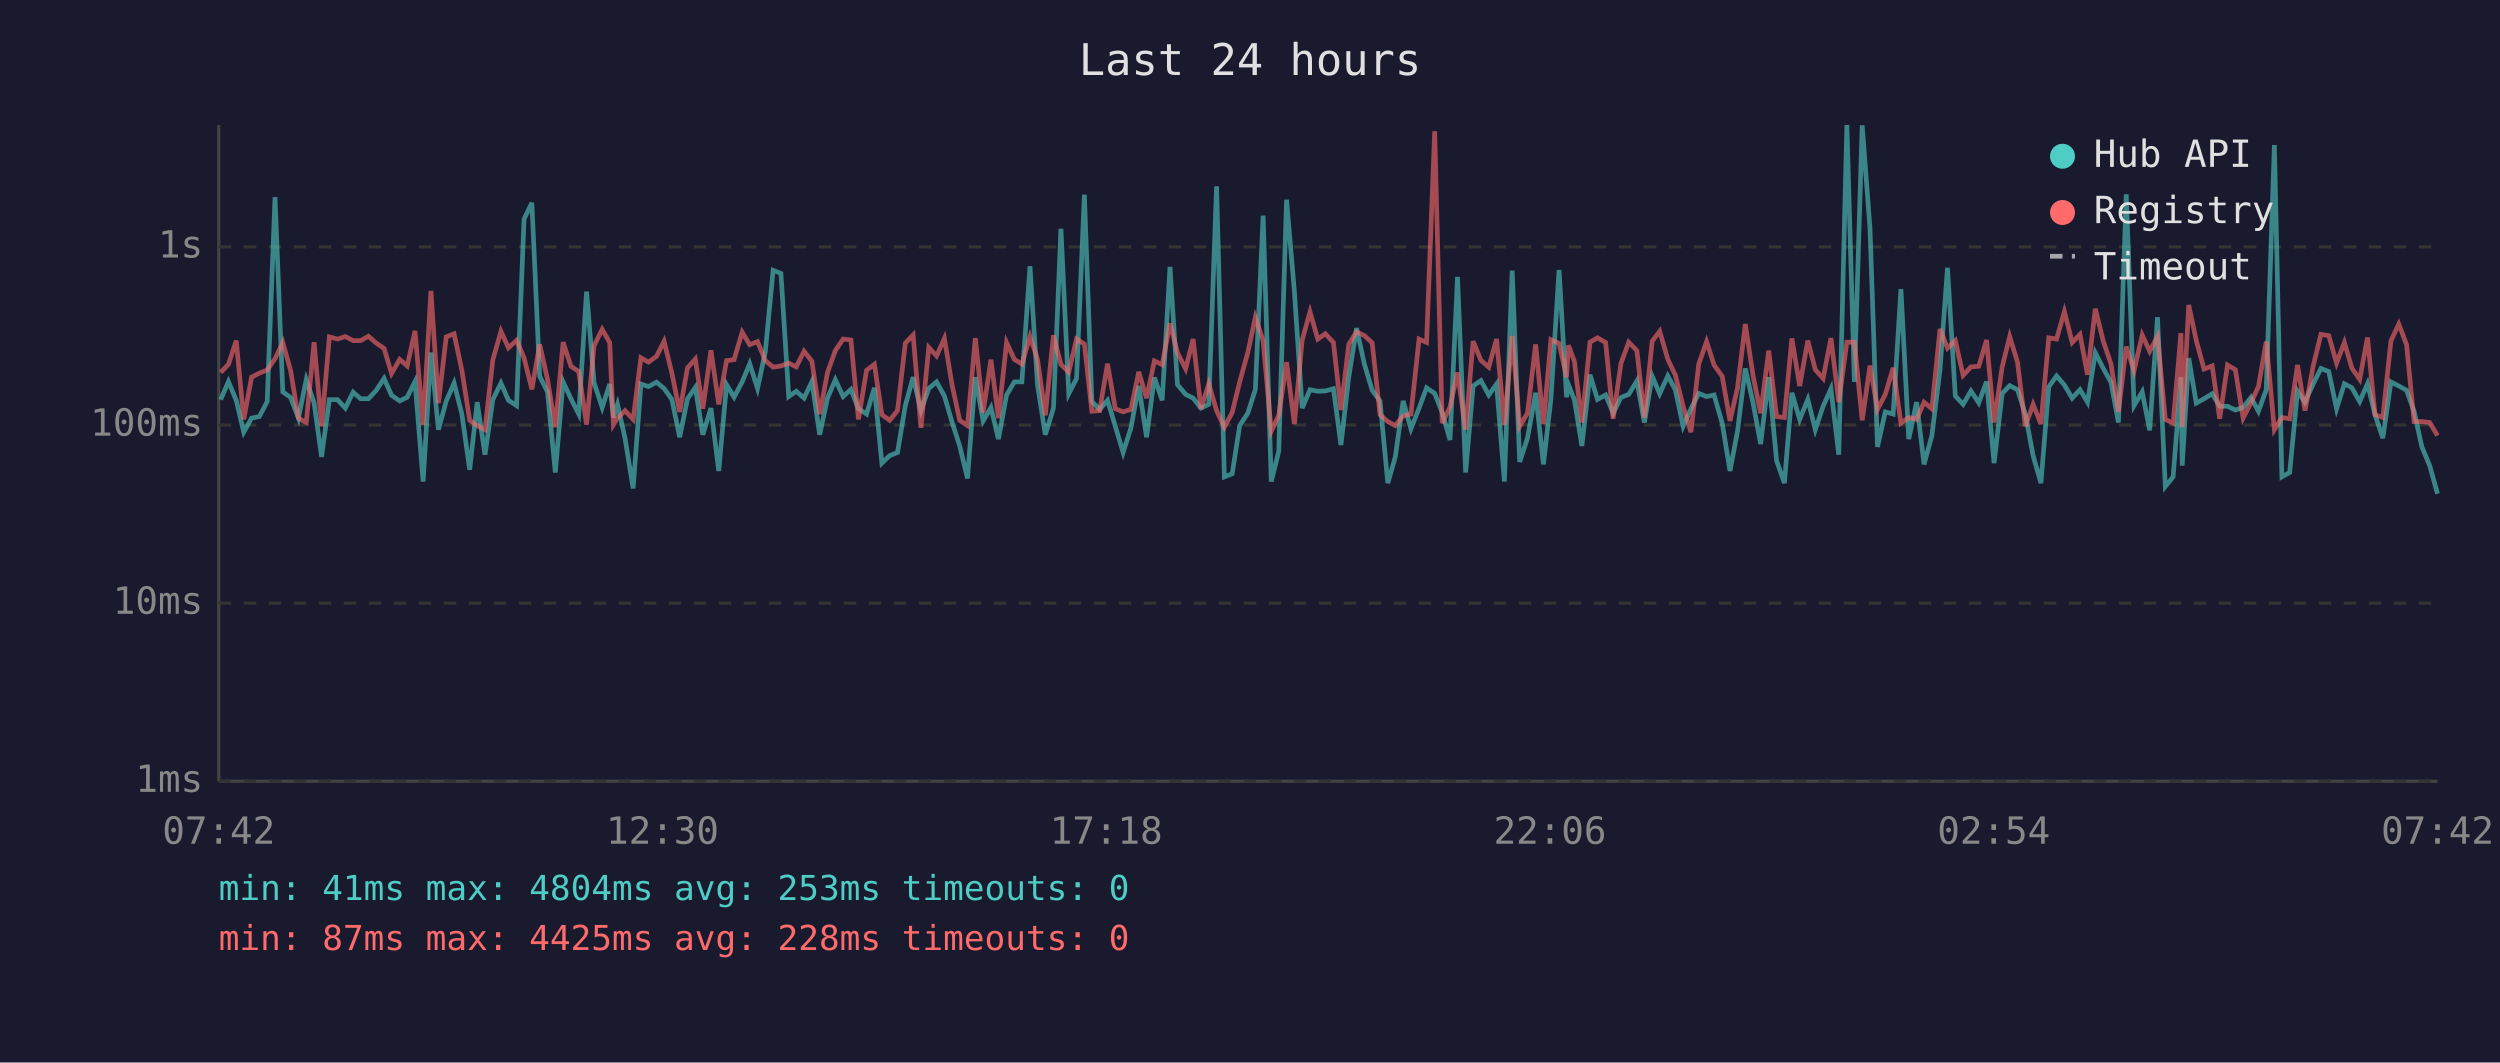
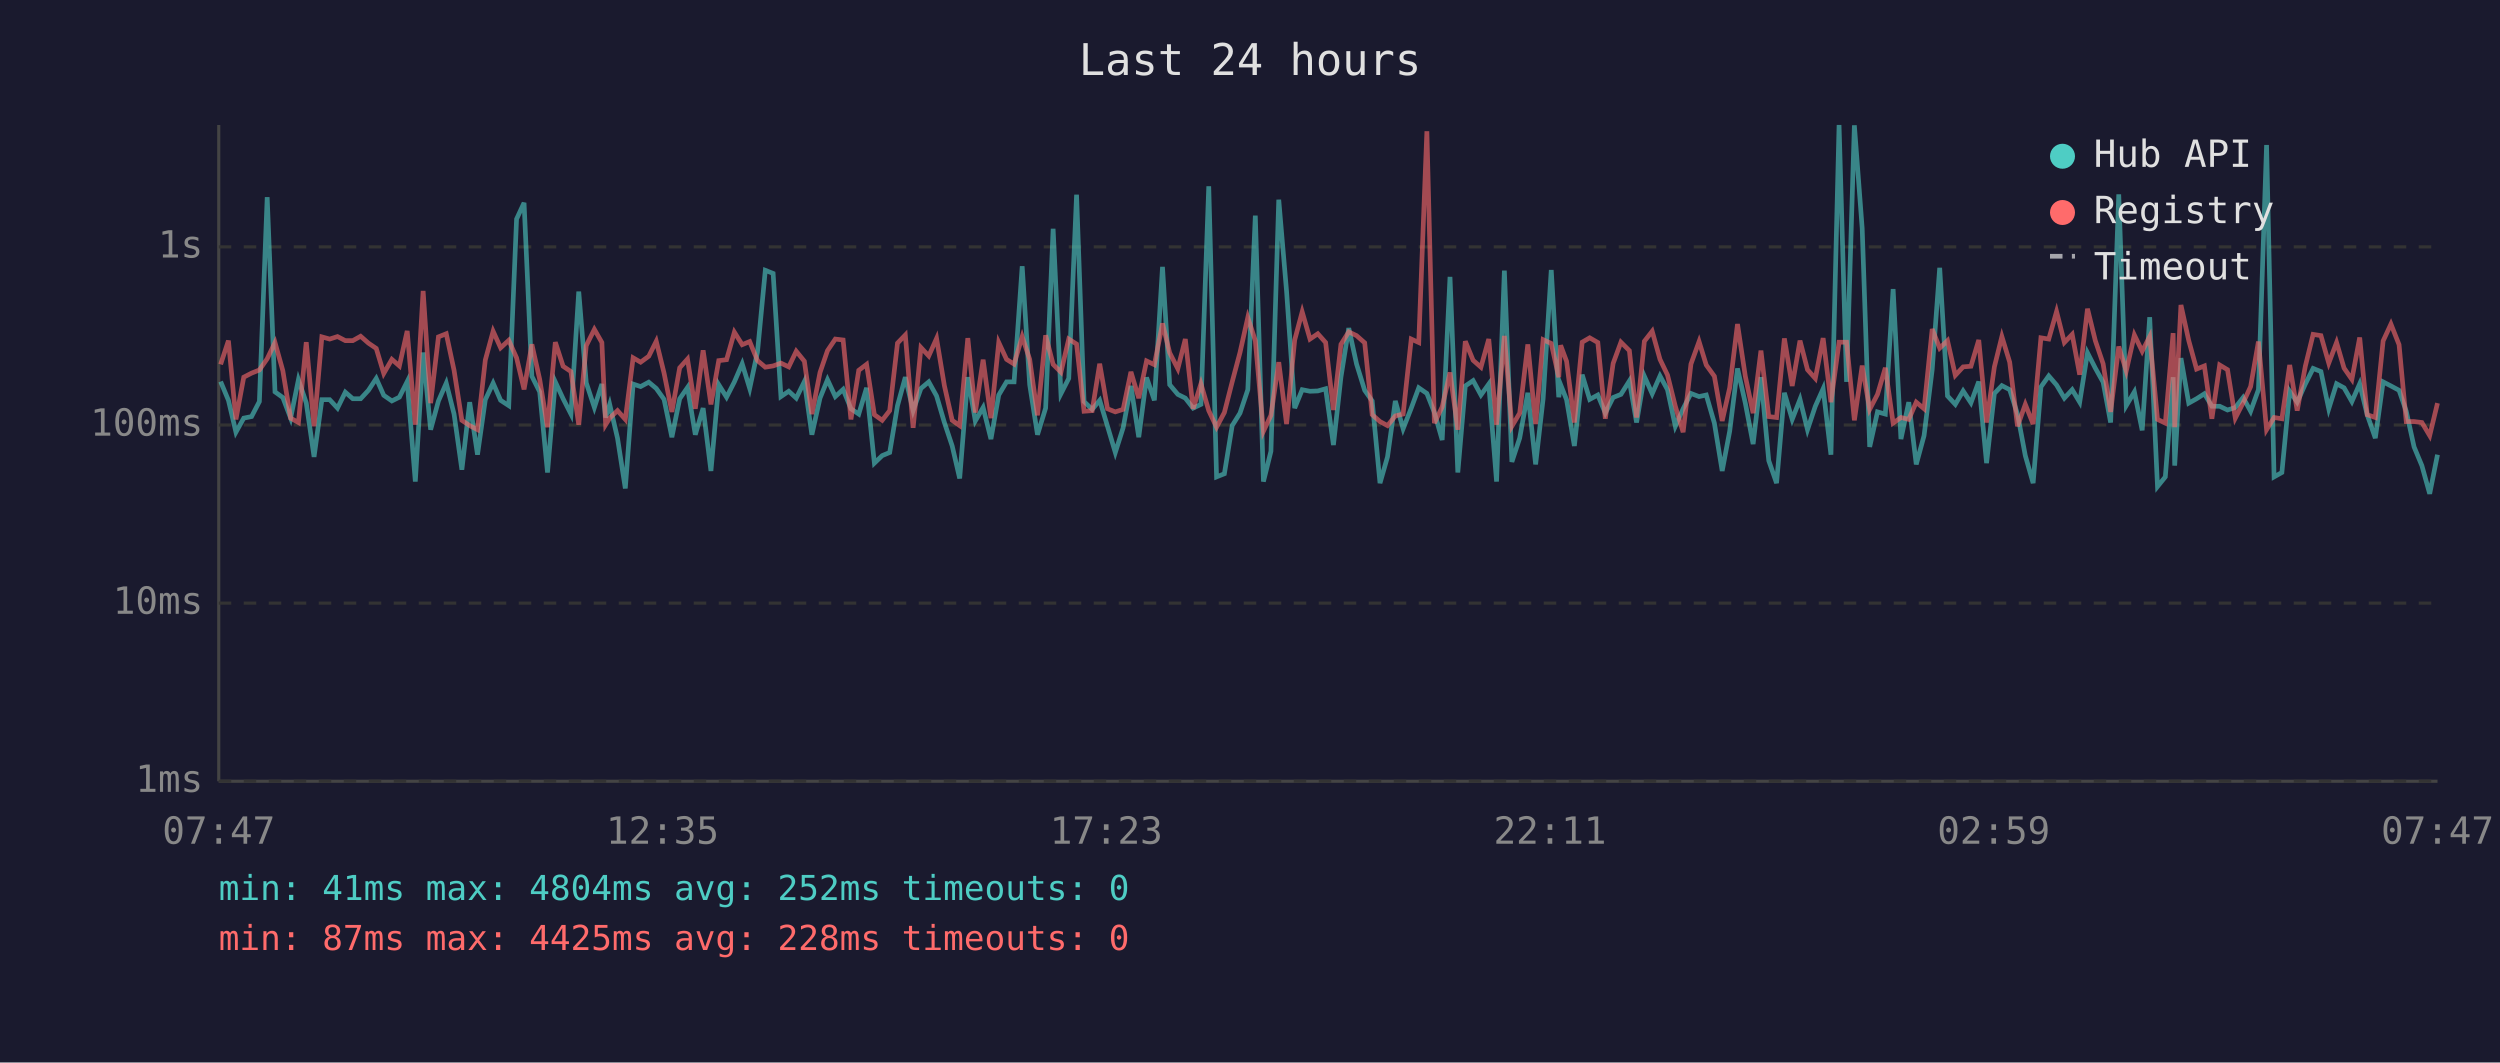
<svg xmlns="http://www.w3.org/2000/svg" viewBox="0 0 800 340" font-family="monospace" font-size="12">
  <rect width="800" height="340" fill="#1a1a2e" />
  <text x="400" y="24" fill="#e0e0e0" font-size="14" text-anchor="middle">Last 24 hours</text>
  <line x1="70" y1="40" x2="70" y2="250" stroke="#444" stroke-width="1" />
  <line x1="70" y1="250" x2="780" y2="250" stroke="#444" stroke-width="1" />
  <line x1="70" y1="250" x2="780" y2="250" stroke="#333" stroke-width="1" stroke-dasharray="4" />
  <text x="65" y="250" fill="#888" text-anchor="end" dominant-baseline="middle">1ms</text>
  <line x1="70" y1="193" x2="780" y2="193" stroke="#333" stroke-width="1" stroke-dasharray="4" />
  <text x="65" y="193" fill="#888" text-anchor="end" dominant-baseline="middle">10ms</text>
  <line x1="70" y1="136" x2="780" y2="136" stroke="#333" stroke-width="1" stroke-dasharray="4" />
  <text x="65" y="136" fill="#888" text-anchor="end" dominant-baseline="middle">100ms</text>
  <line x1="70" y1="79" x2="780" y2="79" stroke="#333" stroke-width="1" stroke-dasharray="4" />
  <text x="65" y="79" fill="#888" text-anchor="end" dominant-baseline="middle">1s</text>
-   <text x="70" y="270" fill="#888" text-anchor="middle">07:42</text>
-   <text x="212" y="270" fill="#888" text-anchor="middle">12:30</text>
-   <text x="354" y="270" fill="#888" text-anchor="middle">17:18</text>
-   <text x="496" y="270" fill="#888" text-anchor="middle">22:06</text>
-   <text x="638" y="270" fill="#888" text-anchor="middle">02:54</text>
-   <text x="780" y="270" fill="#888" text-anchor="middle">07:42</text>
-   <polyline points="70.6,127.9 73.1,122.1 75.6,128.1 78.0,138.3 80.5,133.8 83.0,133.3 85.5,128.5 88.0,63.1 90.5,125.4 93.0,127.2 95.5,133.8 98.0,121.5 100.5,128.9 102.9,146.2 105.4,127.9 108.0,127.9 110.5,130.6 113.0,125.5 115.4,127.6 117.9,127.6 120.4,124.9 122.9,121.1 125.3,126.5 127.9,128.3 130.3,127.1 132.8,122.1 135.4,154.1 137.9,112.8 140.3,137.5 142.8,128.3 145.3,122.6 147.8,132.5 150.3,150.3 152.7,128.7 155.2,145.5 157.7,127.9 160.3,122.6 162.7,128.1 165.3,129.8 167.7,70.1 170.2,64.9 172.7,120.4 175.2,125.4 177.7,151.2 180.2,122.2 182.7,127.6 185.2,132.5 187.7,93.3 190.1,122.5 192.7,130.4 195.1,122.9 196.3,133.6 197.6,129.4 200.0,140.2 202.6,156.3 205.1,122.9 207.5,123.7 210.1,122.3 212.5,124.3 215.0,127.8 217.5,139.9 220.0,127.6 222.5,124.0 224.9,139.1 227.5,130.6 230.0,150.7 232.5,123.1 234.9,127.1 237.5,122.2 239.9,116.4 242.4,124.3 244.9,112.6 247.4,86.5 249.9,87.5 252.4,126.9 254.8,125.2 257.3,127.4 259.8,122.1 262.3,139.1 264.8,127.4 267.3,121.5 269.8,126.9 272.3,124.6 274.7,130.8 277.3,132.5 279.8,124.1 282.2,148.2 284.7,145.8 287.2,144.8 289.7,129.8 292.2,120.7 294.7,131.4 297.2,124.3 299.7,122.2 302.2,126.7 304.7,135.2 307.1,142.7 309.6,153.1 312.1,120.7 314.6,134.7 317.1,130.4 319.5,140.5 322.1,126.4 324.6,122.2 327.0,122.2 329.6,85.2 332.0,123.1 334.5,139.1 337.1,130.6 339.5,73.2 342.0,126.0 344.5,121.1 347.0,62.3 349.4,128.5 351.9,131.0 354.4,128.1 356.9,136.4 359.4,144.8 361.9,136.9 364.4,123.5 366.9,139.9 369.4,120.8 371.9,128.1 374.4,85.4 376.8,123.1 379.4,126.2 381.8,127.4 384.3,130.6 386.8,129.4 389.3,59.6 391.8,152.6 394.3,151.6 396.7,136.2 399.3,132.2 401.7,124.7 404.2,69.0 406.8,154.1 409.2,144.4 411.7,63.9 414.2,93.2 416.7,130.6 419.2,124.7 421.7,125.2 424.1,125.1 426.7,124.4 429.1,142.4 431.6,120.7 434.1,105.0 436.6,116.5 439.1,124.9 441.6,128.3 444.1,154.6 446.5,146.2 449.0,128.3 451.5,137.2 454.1,130.6 456.5,124.1 459.1,125.9 461.5,132.0 464.0,140.8 466.4,88.6 469.0,151.2 471.4,123.5 473.9,121.8 476.4,126.4 478.9,122.9 481.4,154.1 483.9,86.6 486.3,147.8 488.8,140.2 491.4,125.7 493.9,148.6 496.3,127.6 498.9,86.4 501.3,127.1 501.9,123.1 503.8,127.9 506.2,142.7 508.8,119.9 511.2,127.8 513.8,126.4 516.2,132.2 518.7,127.2 521.2,126.2 523.8,121.9 526.2,135.2 528.7,120.4 531.1,126.0 533.7,120.3 536.1,124.7 538.6,136.4 541.1,130.8 543.6,125.9 546.1,126.9 548.5,126.4 551.1,135.4 553.6,150.7 556.0,138.0 558.5,117.9 561.0,129.0 563.4,142.1 566.0,120.7 568.5,147.4 571.0,154.6 573.4,125.7 575.9,134.2 578.5,127.8 580.9,137.5 583.4,130.0 585.9,124.4 588.4,145.5 591.0,40.0 593.4,122.2 595.9,40.1 598.4,73.1 600.8,143.0 603.3,131.8 605.8,132.5 608.3,92.5 610.8,140.5 613.3,128.7 615.7,148.6 618.2,139.4 620.8,118.3 623.2,85.7 625.7,126.7 628.2,129.4 630.7,125.1 633.2,128.9 635.7,122.1 638.1,148.2 640.7,125.9 643.1,123.4 645.6,124.7 648.1,132.5 650.6,145.8 653.1,154.6 655.6,123.8 658.1,120.3 660.6,123.2 663.1,127.4 665.6,124.7 668.0,128.7 670.5,112.9 673.0,117.8 675.5,122.3 677.9,135.2 680.4,62.2 682.9,129.8 685.5,125.4 687.9,137.7 690.4,101.5 692.9,155.7 695.4,152.6 697.9,120.7 698.3,149.0 700.4,114.6 702.8,129.0 705.3,127.6 707.9,126.0 710.3,130.0 712.8,130.0 715.3,131.2 717.8,130.4 720.3,127.2 722.7,131.6 725.2,124.7 727.8,46.4 730.2,152.6 732.7,151.2 735.2,125.2 737.6,128.7 740.2,122.9 742.7,117.9 745.2,118.9 747.7,130.8 750.2,122.8 752.6,124.1 755.1,128.5 757.6,122.8 760.0,132.7 762.5,140.2 765.1,122.2 767.6,123.5 770.1,124.9 772.5,131.6 775.0,143.0 777.5,149.0 780.0,158.0" fill="none" stroke="#4ecdc4" stroke-width="1.5" opacity="0.6" />
-   <polyline points="70.6,119.2 73.1,116.6 75.6,109.0 78.0,134.2 80.5,120.7 83.0,119.4 85.5,118.4 88.0,114.8 90.5,109.6 93.0,118.6 95.5,133.8 98.0,135.2 100.5,109.5 102.9,136.4 105.4,107.8 108.0,108.5 110.5,107.7 113.0,109.0 115.4,109.0 117.9,107.6 120.4,109.8 122.9,111.5 125.3,119.5 127.9,115.0 130.3,117.1 132.8,105.9 135.4,135.9 137.9,93.1 140.3,129.0 142.8,107.8 145.3,106.8 147.8,118.5 150.3,134.5 152.7,136.2 155.2,137.5 157.7,115.2 160.3,106.0 162.7,111.3 165.3,108.9 167.7,114.5 170.2,124.6 172.7,110.2 175.2,121.4 177.7,136.7 180.2,109.5 182.7,117.2 185.2,118.9 187.7,135.9 190.1,110.6 192.7,105.4 195.1,109.6 196.3,135.9 197.6,133.8 200.0,131.4 202.6,134.2 205.1,114.5 207.5,115.9 210.1,114.0 212.5,109.2 215.0,119.4 217.5,131.8 220.0,117.7 222.5,114.9 224.9,130.8 227.5,112.1 230.0,129.4 232.5,115.4 234.9,115.1 237.5,106.3 239.9,110.3 242.4,109.3 244.9,115.4 247.4,117.5 249.9,117.1 252.4,116.2 254.8,117.4 257.3,112.4 259.8,115.6 262.3,132.5 264.8,119.2 267.3,112.2 269.8,108.5 272.3,108.8 274.7,134.2 277.3,118.5 279.8,116.6 282.2,132.7 284.7,134.5 287.2,131.4 289.7,109.8 292.2,107.2 294.7,136.9 297.2,111.2 299.7,113.9 302.2,108.3 304.7,123.4 307.1,134.5 309.6,136.2 312.1,108.2 314.6,132.0 317.1,115.1 319.5,133.8 322.1,109.6 324.6,115.0 327.0,116.5 329.6,107.7 332.0,115.0 334.5,132.9 337.1,107.3 339.5,116.6 342.0,119.1 344.5,108.5 347.0,110.1 349.4,131.6 351.9,131.4 354.4,116.4 356.9,130.8 359.4,131.8 361.9,131.0 364.4,119.0 366.9,127.4 369.4,115.5 371.9,116.7 374.4,103.5 376.8,112.9 379.4,118.0 381.8,108.5 384.3,130.8 386.8,122.8 389.3,131.4 391.8,136.7 394.3,132.0 396.7,122.2 399.3,112.8 401.7,101.6 404.2,109.0 406.8,138.0 409.2,132.9 411.7,115.9 414.2,135.7 416.7,108.8 419.2,99.8 421.7,108.5 424.1,106.8 426.7,109.6 429.1,131.2 431.6,110.2 434.1,106.2 436.6,107.4 439.1,109.7 441.6,132.7 444.1,134.9 446.5,136.2 449.0,133.1 451.5,132.5 454.1,108.5 456.5,109.6 459.1,42.0 461.5,135.4 464.0,130.2 466.4,119.2 469.0,137.5 471.4,109.2 473.9,115.3 476.4,117.5 478.9,108.5 481.4,135.9 483.9,107.5 486.3,136.4 488.8,132.2 491.4,110.2 493.9,135.7 496.3,108.7 498.9,109.9 501.3,120.7 501.9,110.5 503.8,115.6 506.2,135.2 508.8,109.5 511.2,108.1 513.8,109.6 516.2,134.0 518.7,116.3 521.2,109.5 523.8,112.2 526.2,133.6 528.7,109.2 531.1,106.0 533.7,115.0 536.1,120.0 538.6,130.0 541.1,138.3 543.6,116.5 546.1,109.3 548.5,116.8 551.1,120.4 553.6,134.7 556.0,124.1 558.5,103.7 561.0,120.4 563.4,132.2 566.0,112.2 568.5,133.3 571.0,133.6 573.4,108.3 575.9,123.5 578.5,109.0 580.9,118.3 583.4,121.1 585.9,108.2 588.4,128.7 591.0,109.5 593.4,109.5 595.9,134.5 598.4,117.0 600.8,131.0 603.3,126.2 605.8,117.7 608.3,135.4 610.8,133.6 613.3,134.2 615.7,128.7 618.2,130.8 620.8,105.3 623.2,111.4 625.7,109.0 628.2,120.1 630.7,117.4 633.2,117.2 635.7,108.8 638.1,135.2 640.7,117.4 643.1,107.7 645.6,115.9 648.1,136.4 650.6,129.4 653.1,135.7 655.6,108.1 658.1,108.5 660.6,99.7 663.1,109.6 665.6,107.0 668.0,119.9 670.5,98.8 673.0,109.0 675.5,116.4 677.9,131.8 680.4,110.9 682.9,118.7 685.5,107.2 687.9,112.4 690.4,107.7 692.9,134.2 695.4,135.4 697.9,106.6 698.3,136.7 700.4,97.6 702.8,109.0 705.3,118.1 707.9,117.1 710.3,134.0 712.8,116.8 715.3,118.3 717.8,133.8 720.3,128.9 722.7,123.7 725.2,109.3 727.8,137.5 730.2,133.6 732.7,134.0 735.2,116.8 737.6,131.4 740.2,117.2 742.7,107.0 745.2,107.4 747.7,116.2 750.2,109.6 752.6,117.8 755.1,121.4 757.6,108.0 760.0,132.7 762.5,133.6 765.1,109.1 767.6,103.7 770.1,110.3 772.5,134.9 775.0,134.9 777.5,135.2 780.0,139.4" fill="none" stroke="#ff6b6b" stroke-width="1.5" opacity="0.6" />
+   <text x="70" y="270" fill="#888" text-anchor="middle">07:47</text>
+   <text x="212" y="270" fill="#888" text-anchor="middle">12:35</text>
+   <text x="354" y="270" fill="#888" text-anchor="middle">17:23</text>
+   <text x="496" y="270" fill="#888" text-anchor="middle">22:11</text>
+   <text x="638" y="270" fill="#888" text-anchor="middle">02:59</text>
+   <text x="780" y="270" fill="#888" text-anchor="middle">07:47</text>
+   <polyline points="70.6,122.1 73.1,128.1 75.5,138.3 78.0,133.8 80.5,133.3 83.0,128.5 85.5,63.1 88.0,125.4 90.5,127.2 93.0,133.8 95.5,121.5 98.0,128.9 100.5,146.2 103.0,127.9 105.5,127.9 108.0,130.6 110.5,125.5 112.9,127.6 115.4,127.6 117.9,124.9 120.4,121.1 122.8,126.5 125.4,128.3 127.8,127.1 130.3,122.1 132.9,154.1 135.4,112.8 137.8,137.5 140.3,128.3 142.8,122.6 145.3,132.5 147.8,150.3 150.3,128.7 152.8,145.5 155.3,127.9 157.8,122.6 160.2,128.1 162.8,129.8 165.3,70.1 167.7,64.9 170.2,120.4 172.7,125.4 175.2,151.2 177.7,122.2 180.2,127.6 182.7,132.5 185.2,93.3 187.6,122.5 190.2,130.4 192.6,122.9 193.8,133.6 195.1,129.4 197.6,140.2 200.1,156.3 202.6,122.9 205.0,123.7 207.6,122.3 210.0,124.3 212.5,127.8 215.0,139.9 217.5,127.6 220.0,124.0 222.5,139.1 225.0,130.6 227.5,150.7 230.0,123.1 232.5,127.1 235.0,122.2 237.5,116.4 239.9,124.3 242.4,112.6 244.9,86.5 247.4,87.5 249.9,126.9 252.4,125.2 254.8,127.4 257.4,122.1 259.8,139.1 262.4,127.4 264.8,121.5 267.3,126.9 269.8,124.6 272.3,130.8 274.8,132.5 277.3,124.1 279.8,148.2 282.3,145.8 284.7,144.8 287.2,129.8 289.7,120.7 292.2,131.4 294.7,124.3 297.2,122.2 299.7,126.7 302.2,135.2 304.7,142.7 307.1,153.1 309.7,120.7 312.1,134.7 314.6,130.4 317.1,140.5 319.6,126.4 322.1,122.2 324.5,122.2 327.1,85.2 329.5,123.1 332.0,139.1 334.6,130.6 337.0,73.2 339.5,126.0 342.0,121.1 344.5,62.3 346.9,128.5 349.5,131.0 351.9,128.1 354.4,136.4 356.9,144.8 359.4,136.9 361.9,123.5 364.4,139.9 366.9,120.8 369.4,128.1 372.0,85.4 374.3,123.1 376.9,126.2 379.3,127.4 381.8,130.6 384.3,129.4 386.8,59.6 389.3,152.6 391.8,151.6 394.3,136.2 396.8,132.2 399.3,124.7 401.7,69.0 404.3,154.1 406.7,144.4 409.2,63.9 411.7,93.2 414.3,130.6 416.7,124.7 419.2,125.2 421.7,125.1 424.2,124.4 426.7,142.4 429.1,120.7 431.6,105.0 434.1,116.5 436.7,124.9 439.1,128.3 441.6,154.6 444.0,146.2 446.5,128.3 449.0,137.2 451.6,130.6 454.0,124.1 456.6,125.9 459.0,132.0 461.5,140.8 464.0,88.6 466.5,151.2 468.9,123.5 471.4,121.8 473.9,126.4 476.4,122.9 478.9,154.1 481.4,86.6 483.8,147.8 486.3,140.2 488.9,125.7 491.4,148.6 493.8,127.6 496.4,86.4 498.8,127.1 499.4,123.1 501.3,127.9 503.8,142.7 506.3,119.9 508.7,127.8 511.3,126.4 513.7,132.2 516.2,127.2 518.7,126.2 521.4,121.9 523.7,135.2 526.2,120.4 528.7,126.0 531.2,120.3 533.6,124.7 536.1,136.4 538.6,130.8 541.1,125.9 543.7,126.9 546.0,126.4 548.6,135.4 551.1,150.7 553.5,138.0 556.0,117.9 558.5,129.0 561.0,142.1 563.5,120.7 566.0,147.4 568.5,154.6 571.0,125.7 573.5,134.2 576.0,127.8 578.4,137.5 580.9,130.0 583.4,124.4 585.9,145.5 588.5,40.0 590.9,122.2 593.4,40.1 595.9,73.1 598.3,143.0 600.8,131.8 603.3,132.5 605.8,92.5 608.3,140.5 610.8,128.7 613.2,148.6 615.7,139.4 618.3,118.3 620.7,85.7 623.2,126.7 625.7,129.4 628.2,125.1 630.7,128.9 633.2,122.1 635.7,148.2 638.2,125.9 640.6,123.4 643.1,124.7 645.6,132.5 648.1,145.8 650.6,154.6 653.1,123.8 655.6,120.3 658.1,123.2 660.6,127.4 663.1,124.7 665.5,128.7 668.0,112.9 670.5,117.8 673.0,122.3 675.4,135.2 678.0,62.2 680.4,129.8 683.0,125.4 685.5,137.7 687.9,101.5 690.4,155.7 692.9,152.6 695.4,120.7 695.9,149.0 697.9,114.6 700.4,129.0 702.9,127.6 705.4,126.0 707.8,130.0 710.3,130.0 712.8,131.2 715.3,130.4 717.8,127.2 720.2,131.6 722.7,124.7 725.3,46.4 727.7,152.6 730.2,151.2 732.7,125.2 735.1,128.7 737.7,122.9 740.2,117.9 742.7,118.9 745.2,130.8 747.7,122.8 750.1,124.1 752.6,128.5 755.1,122.8 757.5,132.7 760.1,140.2 762.6,122.2 765.1,123.5 767.7,124.9 770.0,131.6 772.5,143.0 775.0,149.0 777.5,158.0 780.0,145.5" fill="none" stroke="#4ecdc4" stroke-width="1.5" opacity="0.6" />
+   <polyline points="70.6,116.6 73.1,109.0 75.5,134.2 78.0,120.7 80.5,119.4 83.0,118.4 85.5,114.8 88.0,109.6 90.5,118.6 93.0,133.8 95.5,135.2 98.0,109.5 100.5,136.4 103.0,107.8 105.5,108.5 108.0,107.7 110.5,109.0 112.9,109.0 115.4,107.6 117.9,109.8 120.4,111.5 122.8,119.5 125.4,115.0 127.8,117.1 130.3,105.9 132.9,135.9 135.4,93.1 137.8,129.0 140.3,107.8 142.8,106.8 145.3,118.5 147.8,134.5 150.3,136.2 152.8,137.5 155.3,115.2 157.8,106.0 160.2,111.3 162.8,108.9 165.3,114.5 167.7,124.6 170.2,110.2 172.7,121.4 175.2,136.7 177.7,109.5 180.2,117.2 182.7,118.9 185.2,135.9 187.6,110.6 190.2,105.4 192.6,109.6 193.8,135.9 195.1,133.8 197.6,131.4 200.1,134.2 202.6,114.5 205.0,115.9 207.6,114.0 210.0,109.2 212.5,119.4 215.0,131.8 217.5,117.7 220.0,114.9 222.5,130.8 225.0,112.1 227.5,129.4 230.0,115.4 232.5,115.1 235.0,106.3 237.5,110.3 239.9,109.3 242.4,115.4 244.9,117.5 247.4,117.1 249.9,116.2 252.4,117.4 254.8,112.4 257.4,115.6 259.8,132.5 262.4,119.2 264.8,112.2 267.3,108.5 269.8,108.8 272.3,134.2 274.8,118.5 277.3,116.6 279.8,132.7 282.3,134.5 284.7,131.4 287.2,109.8 289.7,107.2 292.2,136.9 294.7,111.2 297.2,113.9 299.7,108.3 302.2,123.4 304.7,134.5 307.1,136.2 309.7,108.2 312.1,132.0 314.6,115.1 317.1,133.8 319.6,109.6 322.1,115.0 324.5,116.5 327.1,107.7 329.5,115.0 332.0,132.9 334.6,107.3 337.0,116.6 339.5,119.1 342.0,108.5 344.5,110.1 346.9,131.6 349.5,131.4 351.9,116.4 354.4,130.8 356.9,131.8 359.4,131.0 361.9,119.0 364.4,127.4 366.9,115.5 369.4,116.7 372.0,103.5 374.3,112.9 376.9,118.0 379.3,108.5 381.8,130.8 384.3,122.8 386.8,131.4 389.3,136.7 391.8,132.0 394.3,122.2 396.8,112.8 399.3,101.6 401.7,109.0 404.3,138.0 406.7,132.9 409.2,115.9 411.7,135.7 414.3,108.8 416.7,99.8 419.2,108.5 421.7,106.8 424.2,109.6 426.7,131.2 429.1,110.2 431.6,106.2 434.1,107.4 436.7,109.7 439.1,132.7 441.6,134.9 444.0,136.2 446.5,133.1 449.0,132.5 451.6,108.5 454.0,109.6 456.6,42.0 459.0,135.4 461.5,130.2 464.0,119.2 466.5,137.5 468.9,109.2 471.4,115.3 473.9,117.5 476.4,108.5 478.9,135.9 481.4,107.5 483.8,136.4 486.3,132.2 488.9,110.2 491.4,135.7 493.8,108.7 496.4,109.9 498.8,120.7 499.4,110.5 501.3,115.6 503.8,135.2 506.3,109.5 508.7,108.1 511.3,109.6 513.7,134.0 516.2,116.3 518.7,109.5 521.4,112.2 523.7,133.6 526.2,109.2 528.7,106.0 531.2,115.0 533.6,120.0 536.1,130.0 538.6,138.3 541.1,116.5 543.7,109.3 546.0,116.8 548.6,120.4 551.1,134.7 553.5,124.1 556.0,103.7 558.5,120.4 561.0,132.2 563.5,112.2 566.0,133.3 568.5,133.6 571.0,108.3 573.5,123.5 576.0,109.0 578.4,118.3 580.9,121.1 583.4,108.2 585.9,128.7 588.5,109.5 590.9,109.5 593.4,134.5 595.9,117.0 598.3,131.0 600.8,126.2 603.3,117.7 605.8,135.4 608.3,133.6 610.8,134.2 613.2,128.7 615.7,130.8 618.3,105.3 620.7,111.4 623.2,109.0 625.7,120.1 628.2,117.4 630.7,117.2 633.2,108.8 635.7,135.2 638.2,117.4 640.6,107.7 643.1,115.9 645.6,136.4 648.1,129.4 650.6,135.7 653.1,108.1 655.6,108.5 658.1,99.7 660.6,109.6 663.1,107.0 665.5,119.9 668.0,98.8 670.5,109.0 673.0,116.4 675.4,131.8 678.0,110.9 680.4,118.7 683.0,107.2 685.5,112.4 687.9,107.7 690.4,134.2 692.9,135.4 695.4,106.6 695.9,136.7 697.9,97.6 700.4,109.0 702.9,118.1 705.4,117.1 707.8,134.0 710.3,116.8 712.8,118.3 715.3,133.8 717.8,128.9 720.2,123.7 722.7,109.3 725.3,137.5 727.7,133.6 730.2,134.0 732.7,116.8 735.1,131.4 737.7,117.2 740.2,107.0 742.7,107.4 745.2,116.2 747.7,109.6 750.1,117.8 752.6,121.4 755.1,108.0 757.5,132.7 760.1,133.6 762.6,109.1 765.1,103.7 767.7,110.3 770.0,134.9 772.5,134.9 775.0,135.2 777.5,139.4 780.0,129.0" fill="none" stroke="#ff6b6b" stroke-width="1.5" opacity="0.6" />
  <circle cx="660" cy="50" r="4" fill="#4ecdc4" />
  <text x="670" y="50" fill="#e0e0e0" dominant-baseline="middle">Hub API</text>
  <circle cx="660" cy="68" r="4" fill="#ff6b6b" />
  <text x="670" y="68" fill="#e0e0e0" dominant-baseline="middle">Registry</text>
  <line x1="656" y1="82" x2="664" y2="82" stroke="#e0e0e0" stroke-width="1.5" stroke-dasharray="4,3" opacity="0.7" />
  <text x="670" y="86" fill="#e0e0e0" dominant-baseline="middle">Timeout</text>
-   <text x="70" y="288" fill="#4ecdc4" font-size="11">min: 41ms  max: 4804ms  avg: 253ms  timeouts: 0</text>
+   <text x="70" y="288" fill="#4ecdc4" font-size="11">min: 41ms  max: 4804ms  avg: 252ms  timeouts: 0</text>
  <text x="70" y="304" fill="#ff6b6b" font-size="11">min: 87ms  max: 4425ms  avg: 228ms  timeouts: 0</text>
</svg>
